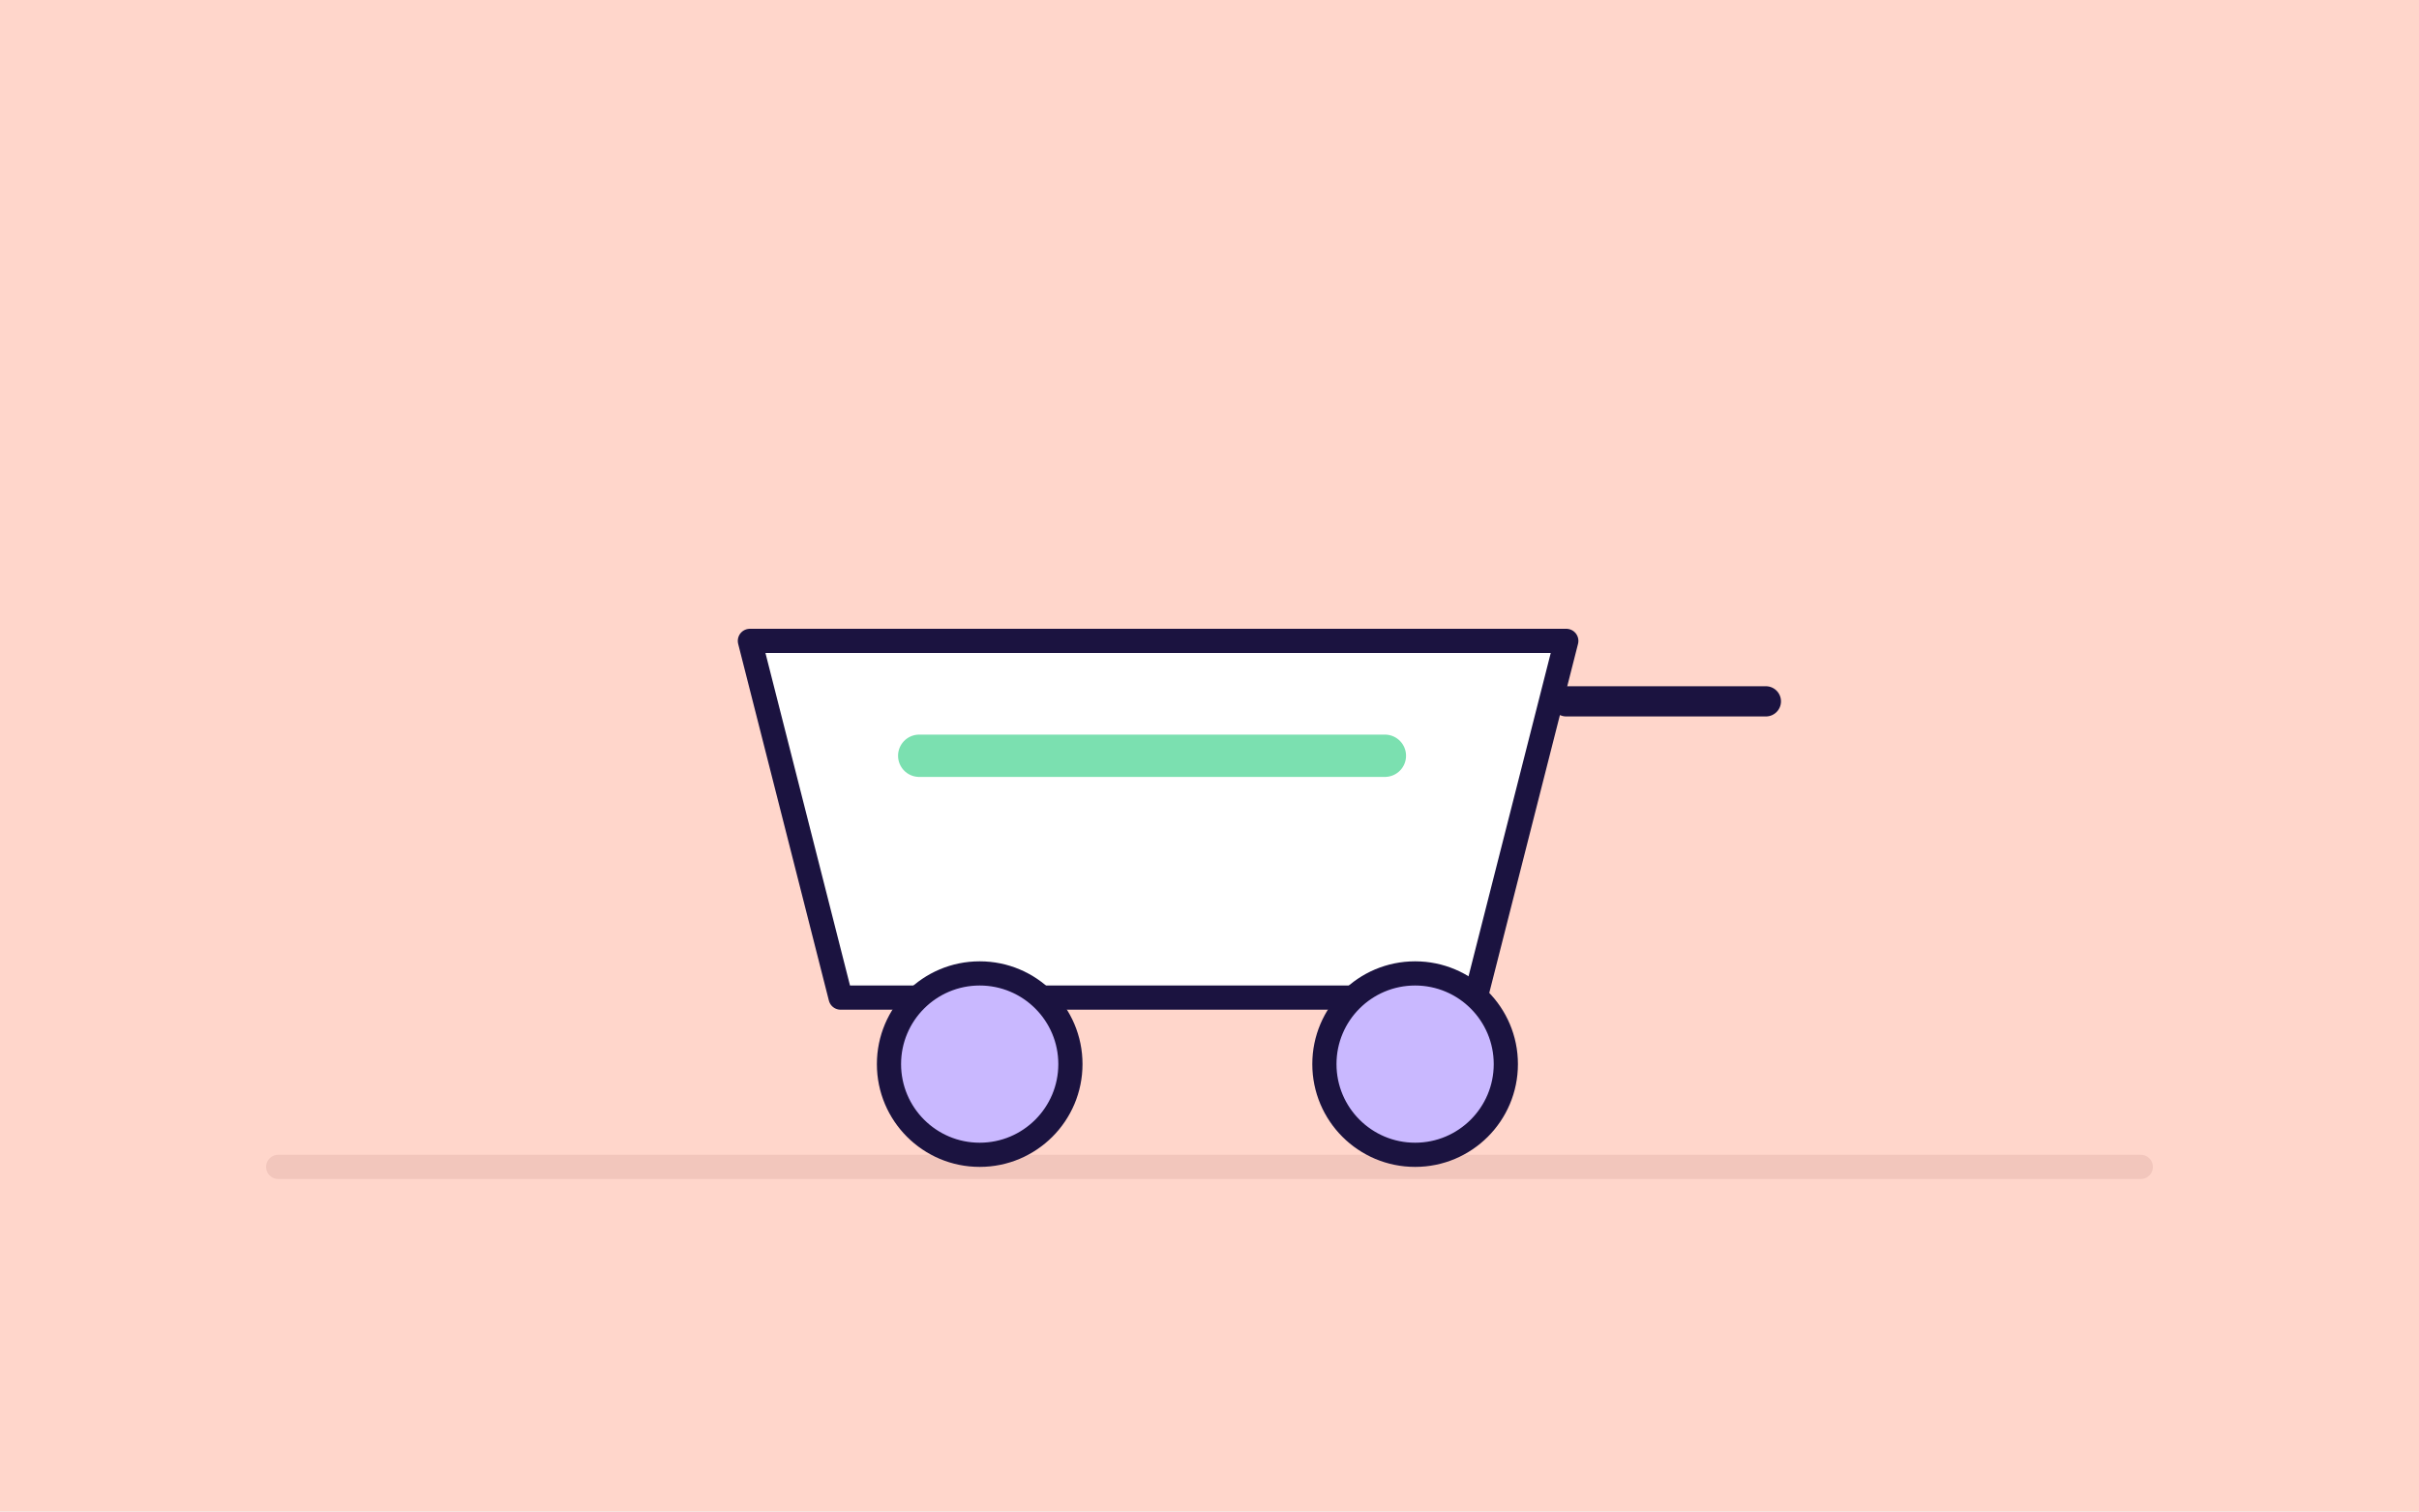
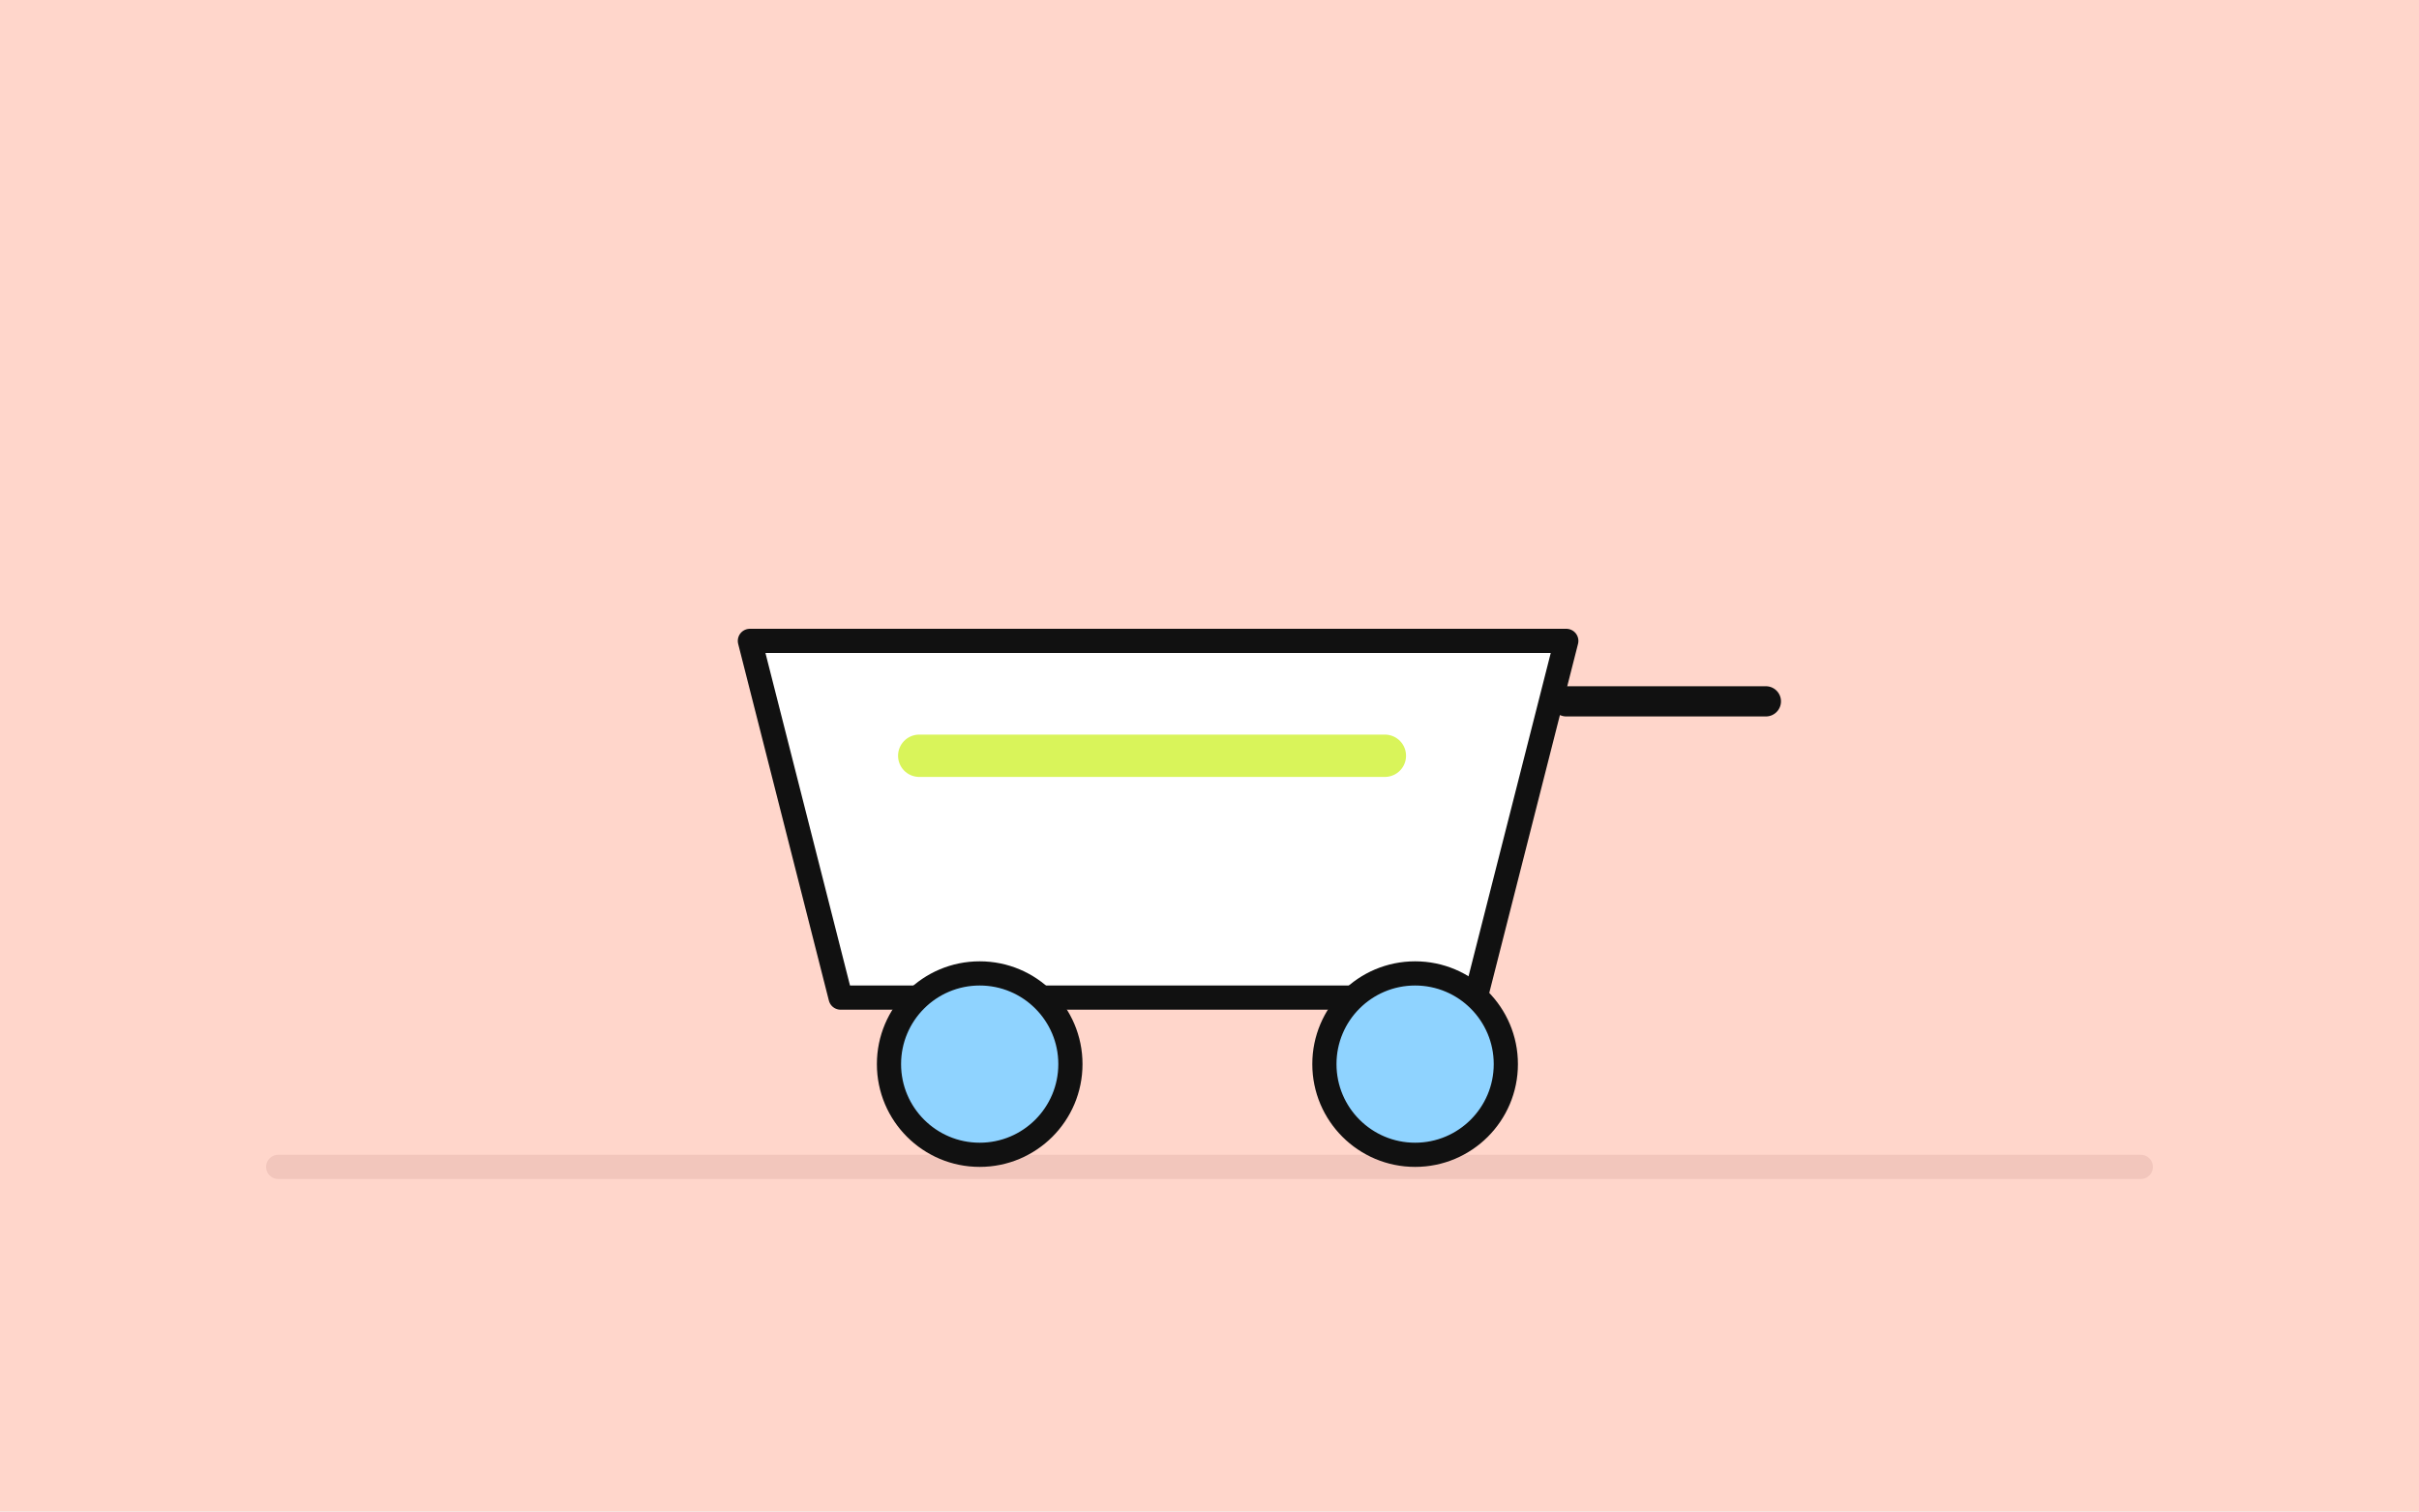
<svg xmlns="http://www.w3.org/2000/svg" viewBox="0 0 800 500" role="img" aria-label="Illustration of a garden cart">
  <rect width="800" height="500" fill="#FFD6CB" />
  <path d="M92 386h616" stroke="#F2C6BC" stroke-width="8" stroke-linecap="round" />
-   <path d="M248 212h270l-30 118H278Z" fill="#FFFFFF" stroke="#1B1340" stroke-width="8" stroke-linejoin="round" />
-   <path d="M518 232h66" stroke="#1B1340" stroke-width="10" stroke-linecap="round" />
-   <circle cx="324" cy="352" r="30" fill="#C9B8FF" stroke="#1B1340" stroke-width="8" />
-   <circle cx="468" cy="352" r="30" fill="#C9B8FF" stroke="#1B1340" stroke-width="8" />
-   <path d="M304 250h154" stroke="#7BE0B0" stroke-width="14" stroke-linecap="round" />
+   <path d="M248 212h270l-30 118H278Z" fill="#FFFFFF" stroke="#111111" stroke-width="8" stroke-linejoin="round" />
+   <path d="M518 232h66" stroke="#111111" stroke-width="10" stroke-linecap="round" />
+   <circle cx="324" cy="352" r="30" fill="#8FD3FF" stroke="#111111" stroke-width="8" />
+   <circle cx="468" cy="352" r="30" fill="#8FD3FF" stroke="#111111" stroke-width="8" />
+   <path d="M304 250h154" stroke="#D9F45A" stroke-width="14" stroke-linecap="round" />
</svg>
